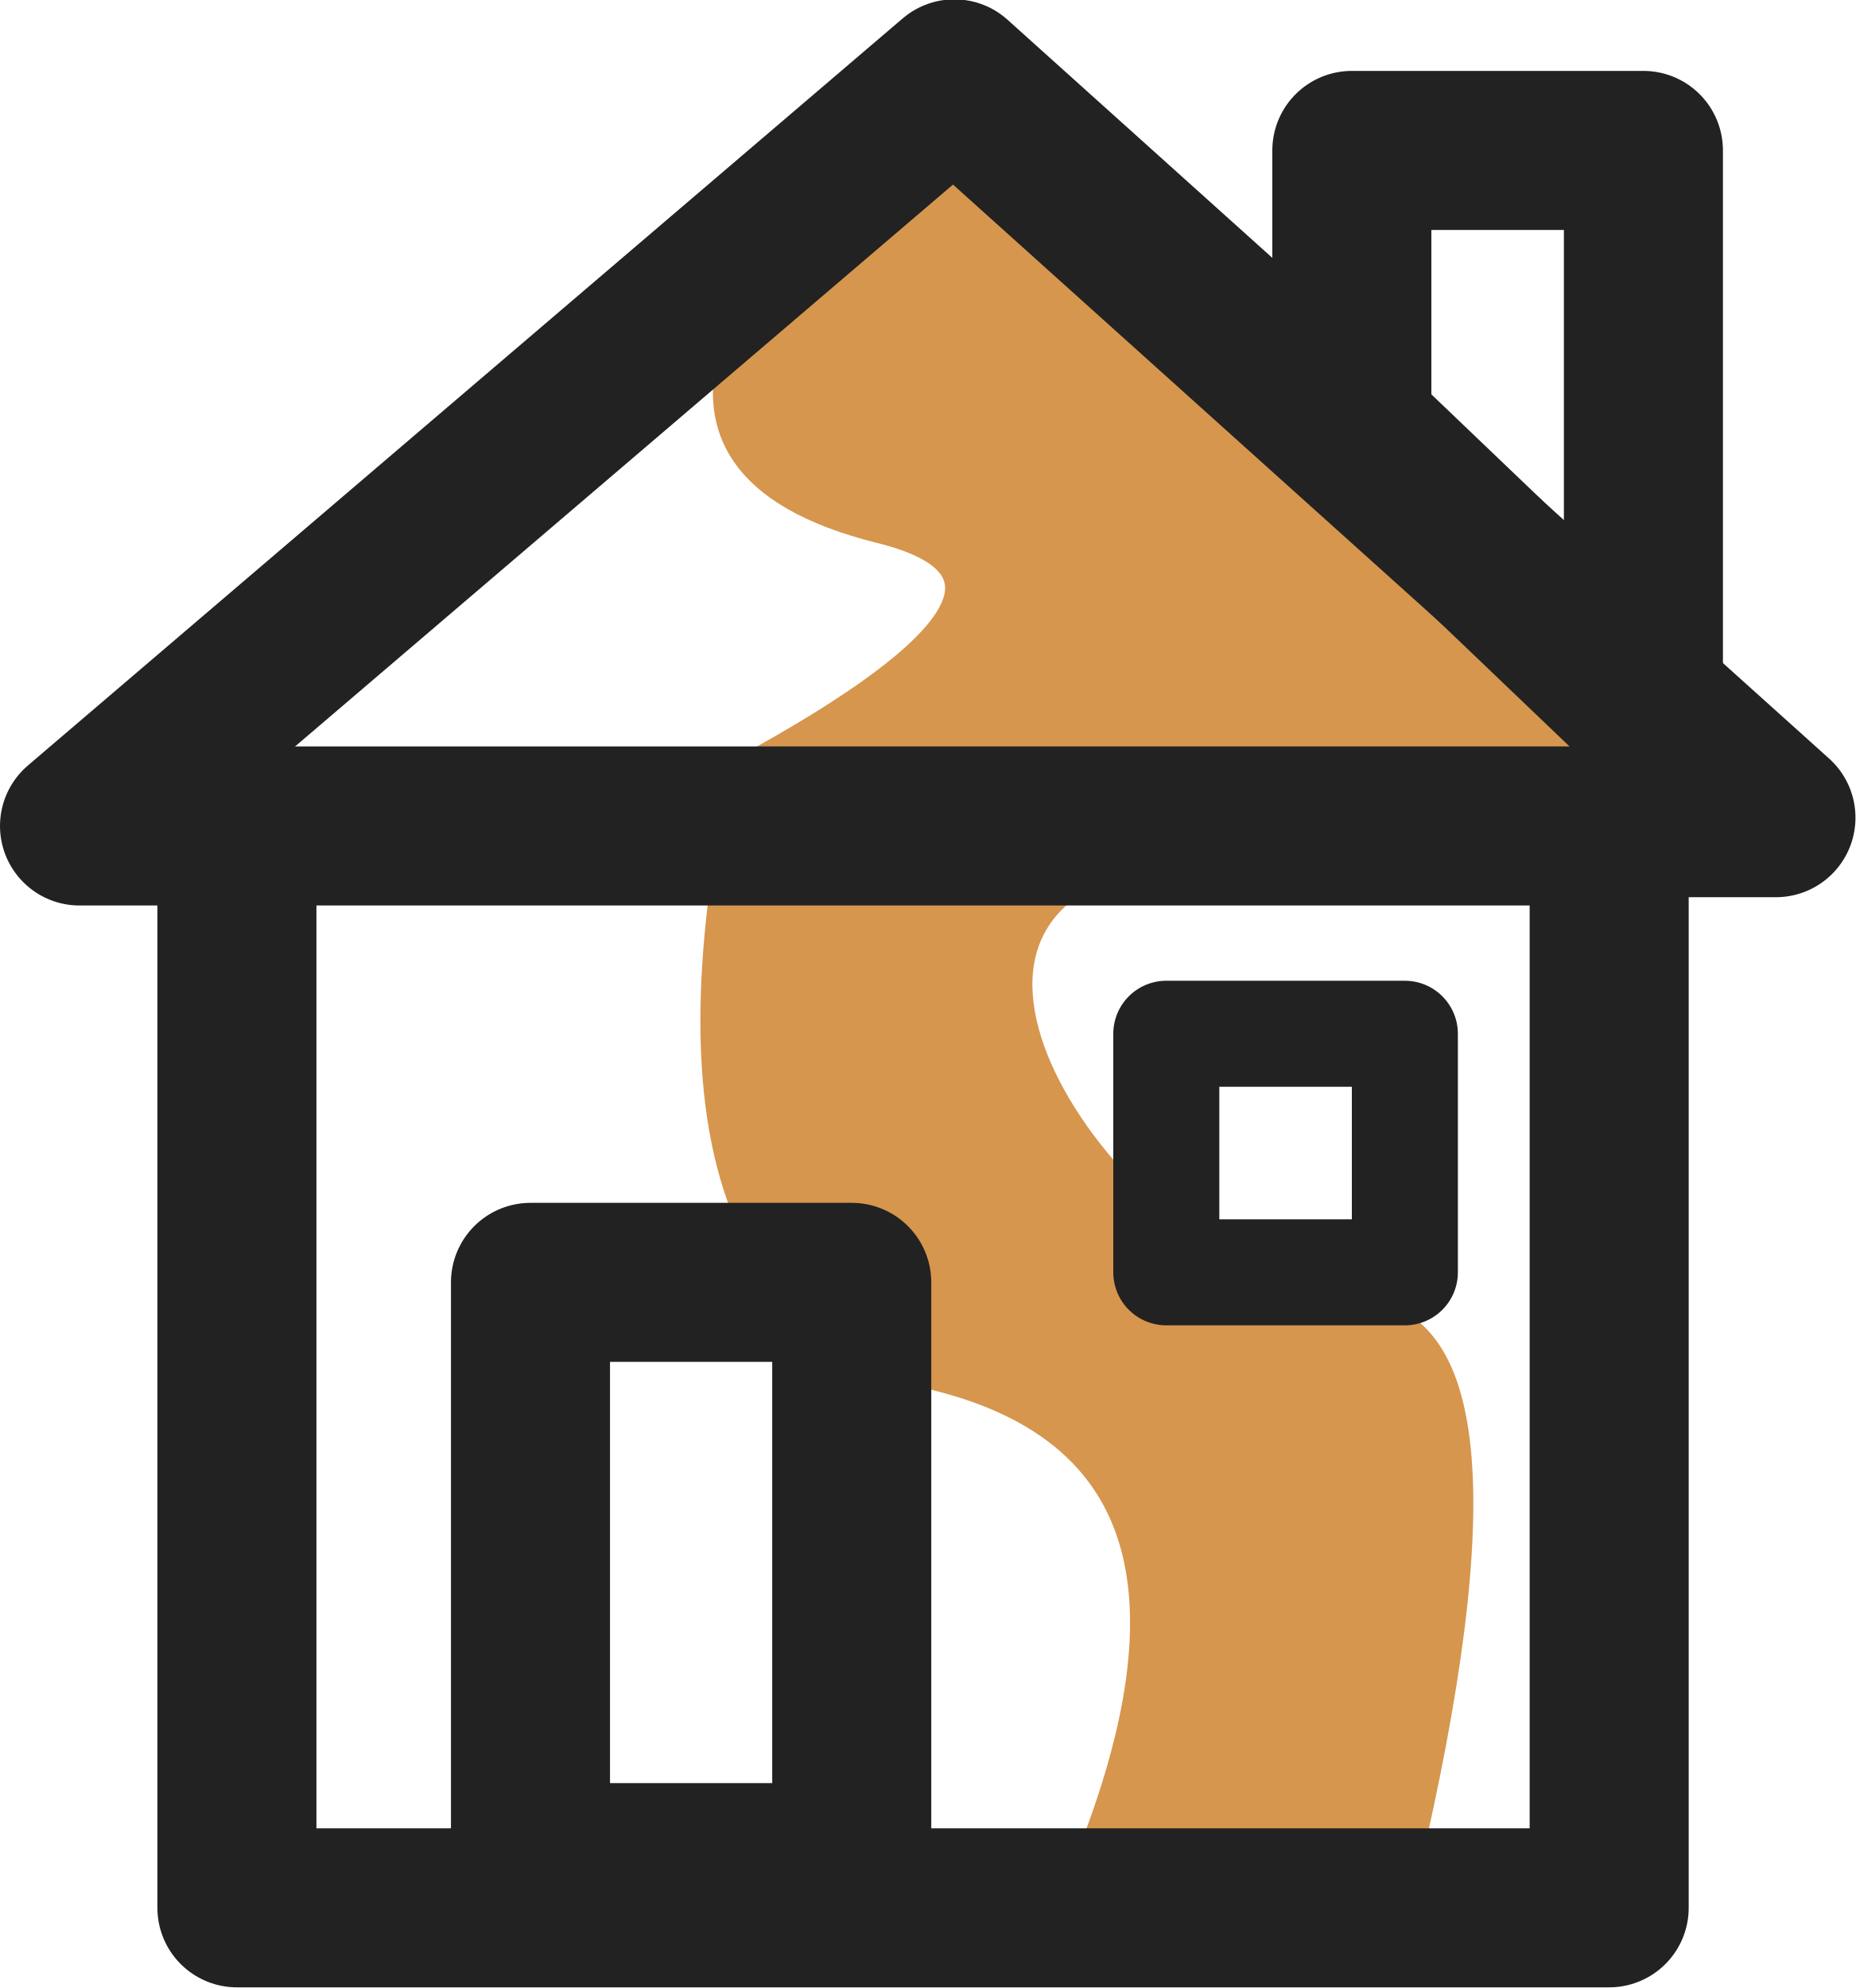
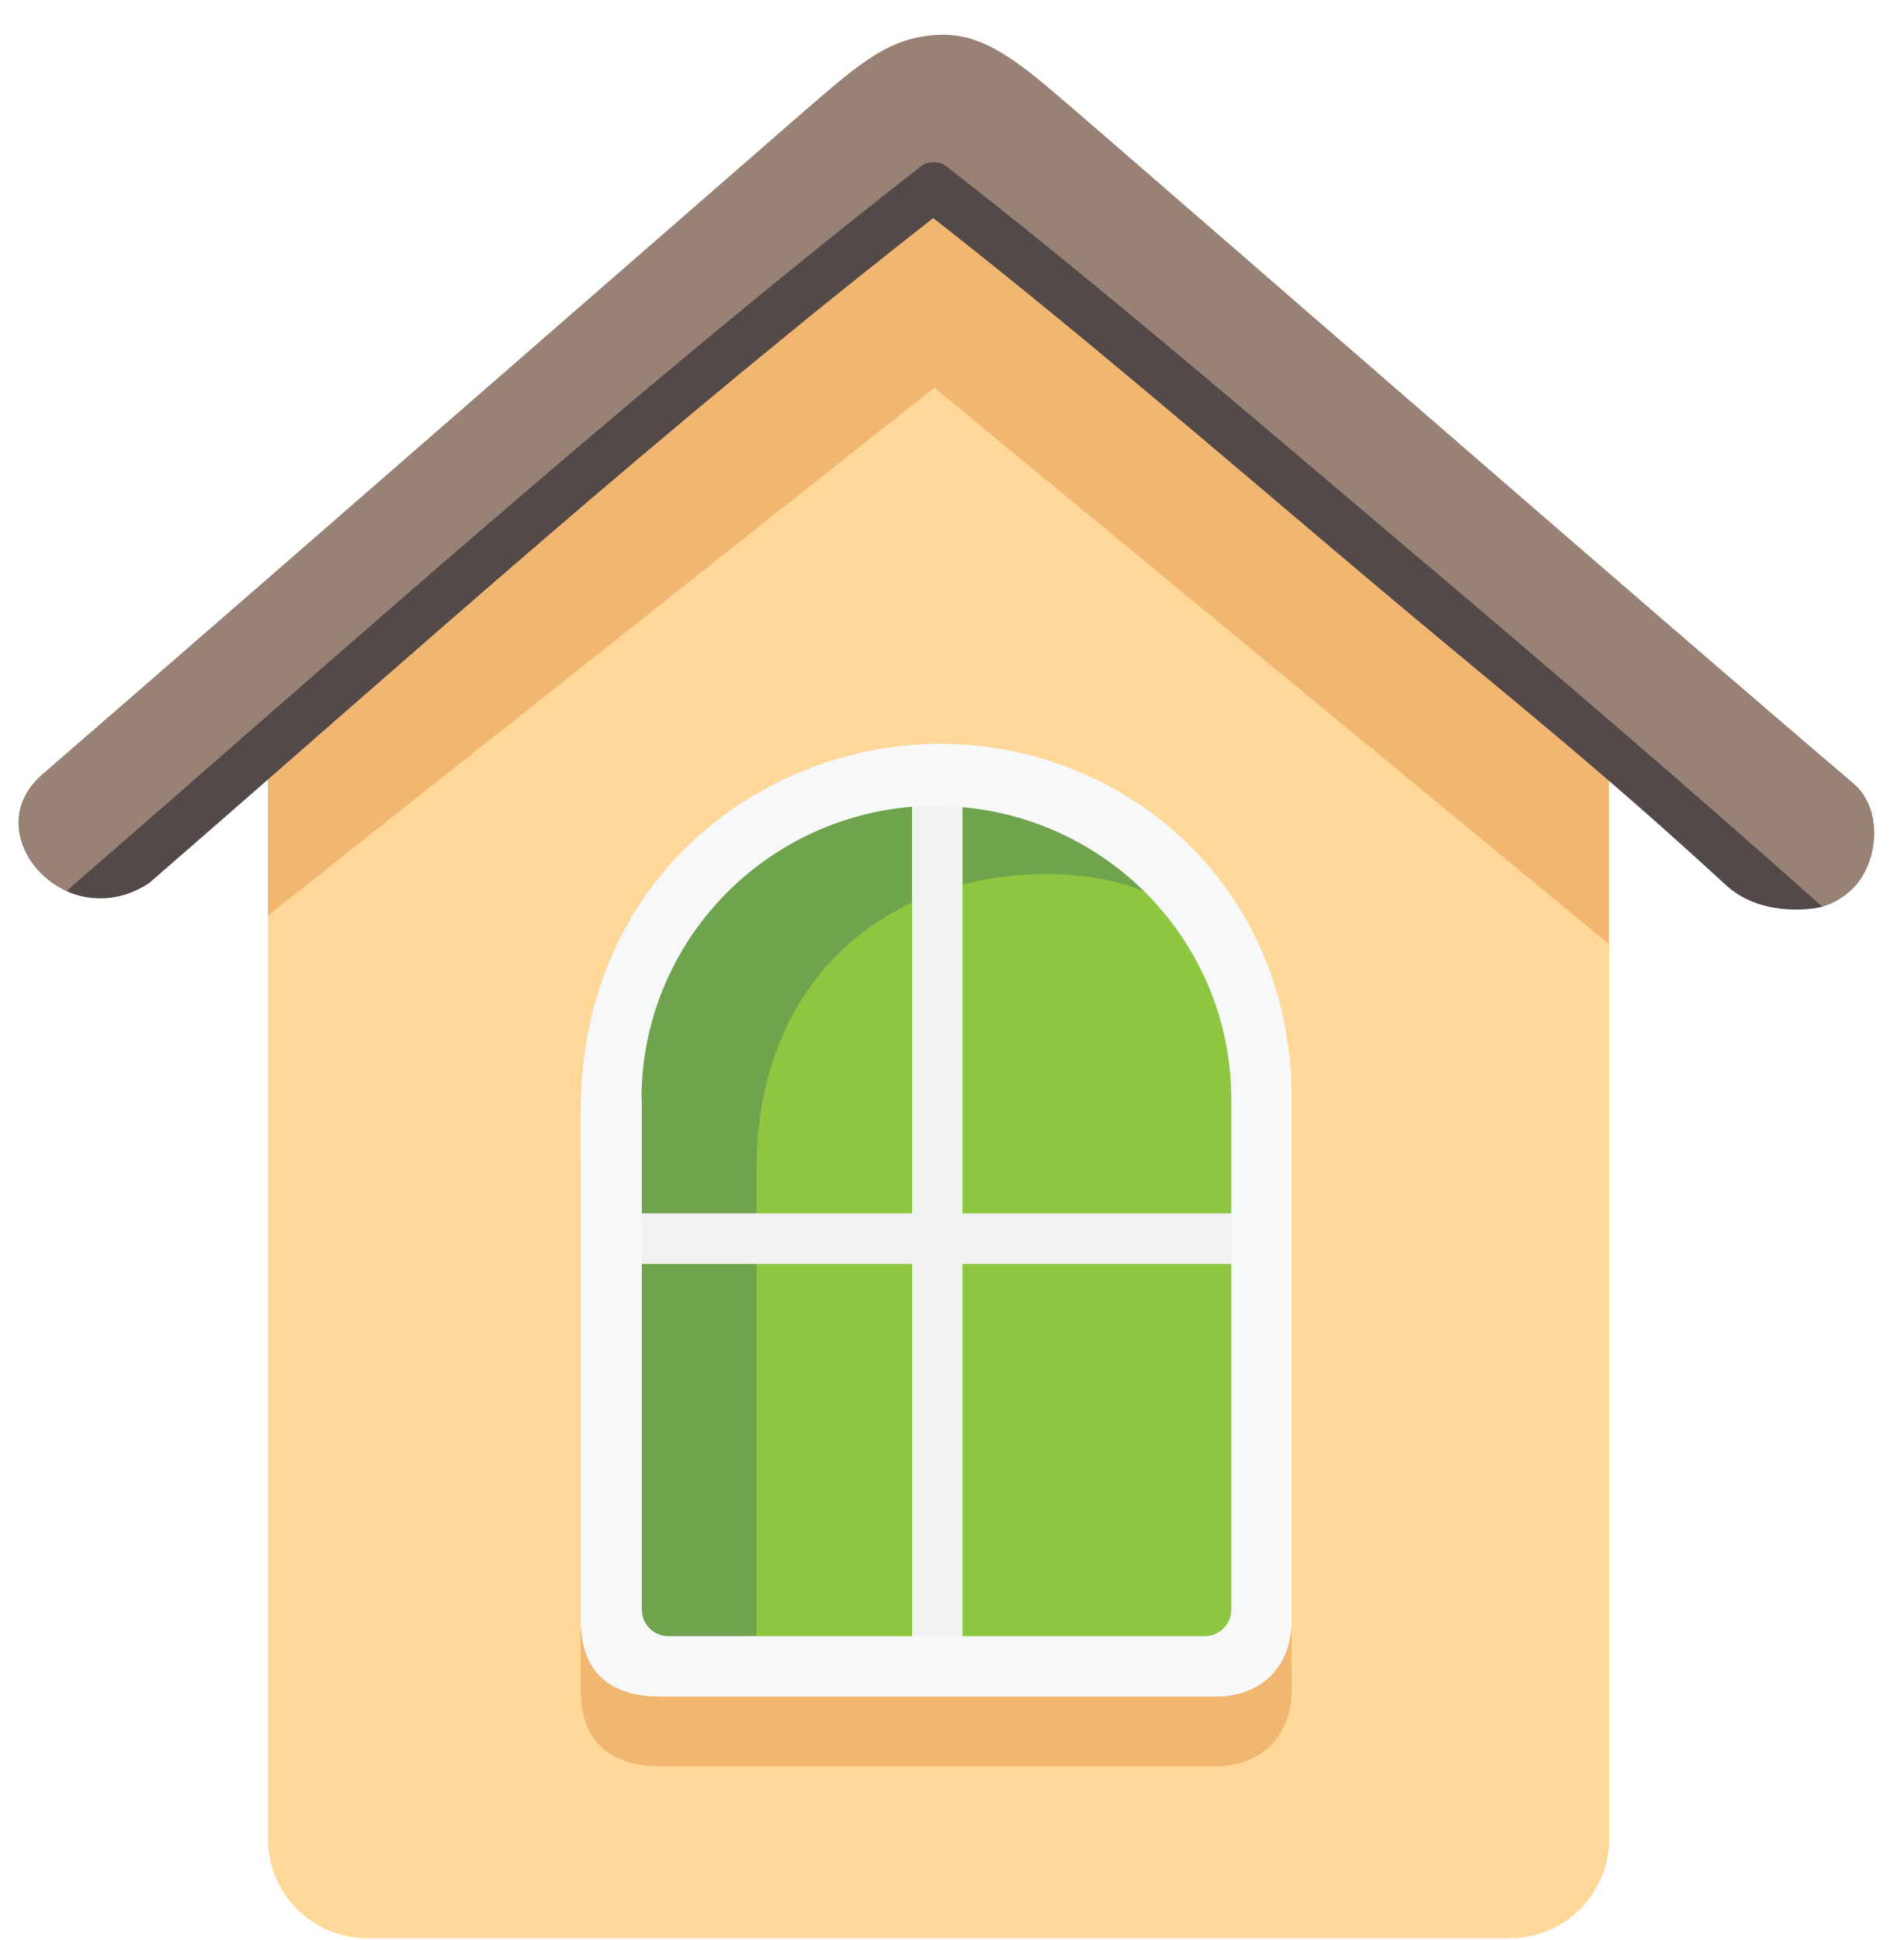
- <svg xmlns="http://www.w3.org/2000/svg" width="70" height="75" viewBox="0 0 70 75">
+ <svg xmlns="http://www.w3.org/2000/svg" width="52" height="53" viewBox="0 0 52 53">
  <g fill="none" fill-rule="nonzero">
-     <path fill="#D6964E" stroke="#D6964E" d="M28.074 12c-1.777 4.04-.062 6.706 5.144 8 5.207 1.294 3.492 4.294-5.144 9-2.858 13.333-.393 21 7.395 23 7.787 2 9.64 8.09 5.56 18.269L53 70.722C56.333 56.574 55.667 49.5 51 49.5c-7 0-17.443-12.5-9.972-16.5C46.01 30.333 53 28.833 62 28.5L39.042 4.25 28.074 12z" />
-     <g stroke="#222">
-       <g stroke-linejoin="round" stroke-width="6">
-         <path d="M3 31.161L36.004 2.975 67 30.848h-6.292v41.127H8.938V31.16z" />
-         <path d="M51 16.16V5.675h11v21z" />
-       </g>
-       <path stroke-linejoin="round" stroke-width="6" d="M20.013 70.269v-21.89h12.12v21.89z" />
-       <path stroke-linejoin="round" stroke-width="4" d="M44 39v9h9v-9z" />
-       <path stroke-linecap="round" stroke-width="6" d="M8.937 31.161H62" />
-     </g>
+     <path fill="#FFD798" d="M24.87 4.92h1.08c.62 0 1.23.22 1.71.61l15.29 12.46c.63.51 1 1.28 1 2.1v30.15c0 1.5-1.21 2.71-2.71 2.71H10.03c-1.5 0-2.71-1.21-2.71-2.71V20.3c0-.79.35-1.55.95-2.06L23.11 5.57c.49-.42 1.12-.65 1.76-.65z" />
+     <path fill="#F1B670" d="M25.52 10.59l18.42 15.2V19.1L25.73 3.41 7.32 18.54v6.47z" />
+     <path fill="#988276" d="M3.94 24.02C7.72 20.73 22.7 7.68 23.63 6.87c.47-.41 1.34-1.13 1.96-1.6.55.29 10.67 8.87 12.97 10.88 3.39 2.97 5.86 5.19 9.29 8.11.82.7 1.96.82 2.77 0 .7-.71.82-2.17 0-2.86-5.21-4.43-19.53-16.9-21.16-18.3-1.41-1.21-2.44-2.16-3.7-2.15-1.38.01-2.21.71-3.74 2.04-1.99 1.73-5.55 4.84-7.54 6.57-4.44 3.87-8.88 7.74-13.33 11.6-1.92 1.68.87 4.53 2.79 2.86z" />
+     <path fill="#534949" d="M4.08 24.12c7.47-6.49 13.95-12.35 21.74-18.42h-.66c4.16 3.24 8.16 6.7 12.19 10.1 3.86 3.26 6.06 4.95 9.79 8.38.91.84 2.25.69 2.63.59-3.65-3.26-7.79-6.8-11.73-10.13-4.03-3.41-8.05-6.87-12.21-10.11-.17-.13-.49-.13-.66 0-7.88 6.15-15.8 13.25-23.35 19.81.24.12 1.19.49 2.26-.22z" />
+     <path fill="#F1B670" d="M23.82 22.4c-4.17.81-7.96 4.28-7.96 9.88v13.87c0 1.46.83 2.1 2.18 2.1h15.17c1.17 0 2.07-.74 2.07-2.11V31.93c0-6.65-5.85-10.62-11.46-9.53z" />
+     <path fill="#70A34E" d="M25.32 21.66c-2.06 0-3.95.74-5.41 1.96a8.45 8.45 0 0 0-3.05 6.5v15.05h16.92V30.12c0-2.34-.95-4.45-2.48-5.98a8.408 8.408 0 0 0-5.98-2.48z" />
+     <path fill="#8DC63F" d="M29.04 23.89c-4.33-.21-8.38 2.47-8.38 8.1v13.44l13.71-.13.19-13.35c0-3.15.14-4.83-1.51-6.46-.61-.44-1.62-1.48-4.01-1.6z" />
+     <path fill="#F1F1F1" d="M24.91 20.86h1.38v24.77h-1.38z" />
+     <path fill="#F1F1F1" d="M16.352 34.529v-1.38h18.45v1.38z" />
+     <path fill="#F7F8F9" d="M23.82 20.5c-4.17.81-7.96 4.28-7.96 9.88v13.87c0 1.46.83 2.1 2.18 2.1h15.17c1.17 0 2.07-.74 2.07-2.11V30.03c0-6.65-5.85-10.62-11.46-9.53zm-6.3 9.54c0-4.34 3.44-7.85 7.73-8.02l.73.01c4.25.22 7.65 3.7 7.65 8.01v13.93c0 .41-.33.73-.73.73H18.26c-.41 0-.73-.33-.73-.73V30.04h-.01z" />
  </g>
</svg>
